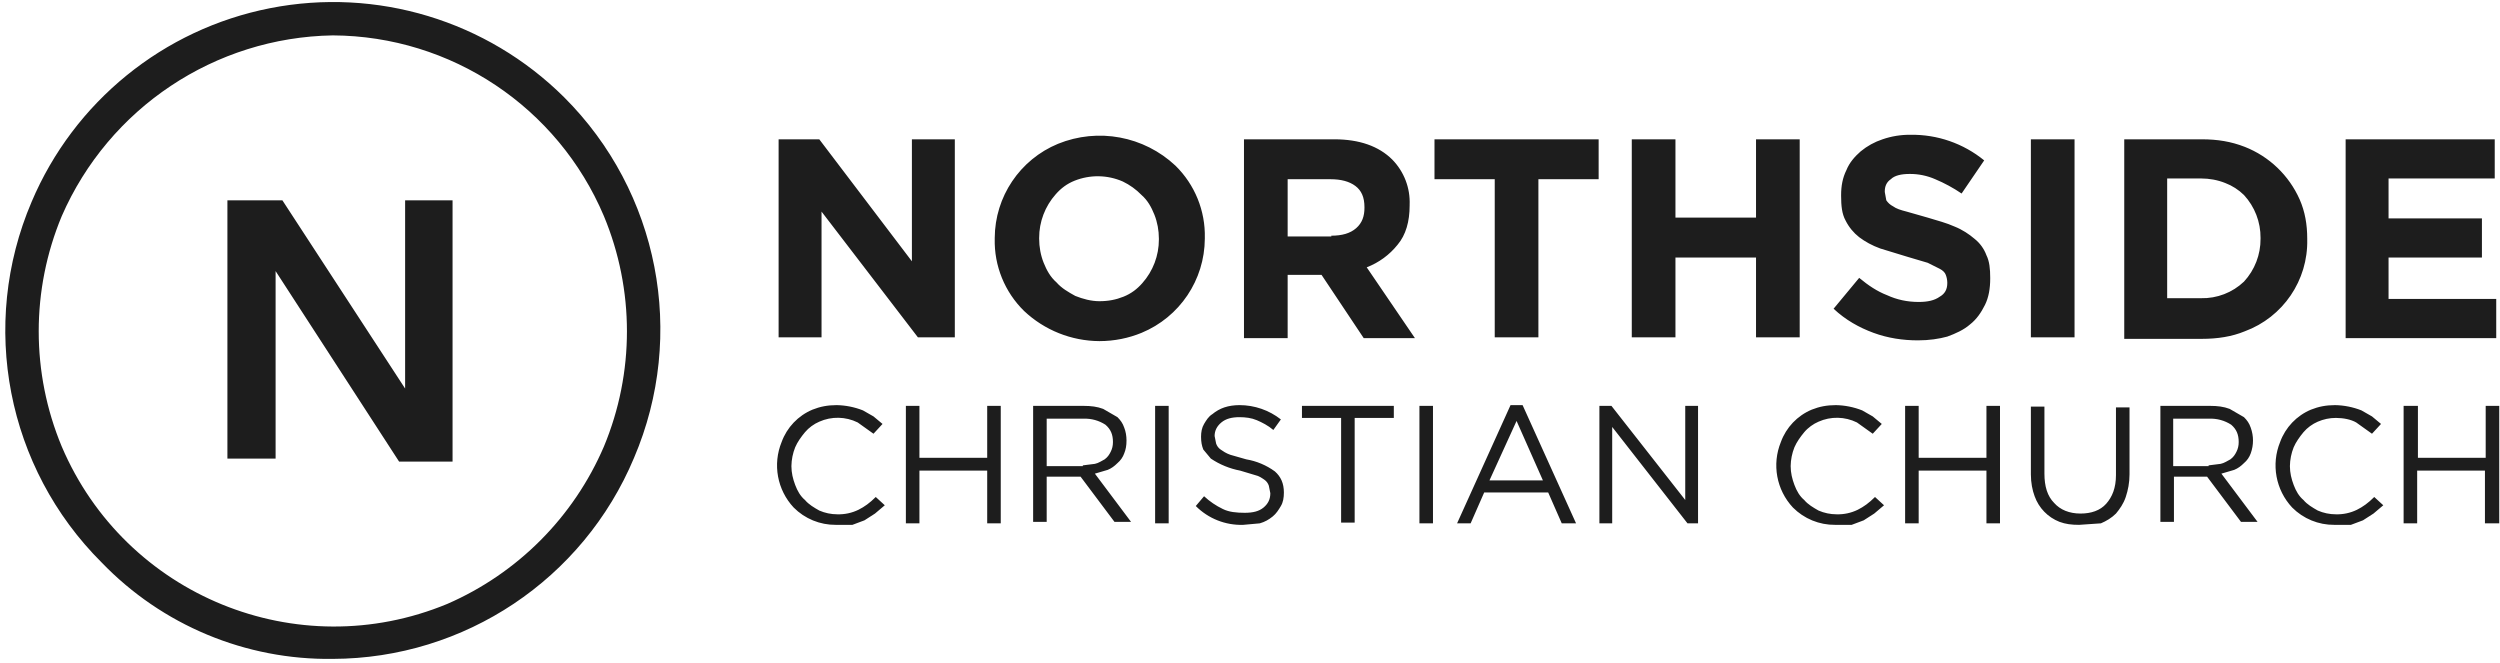
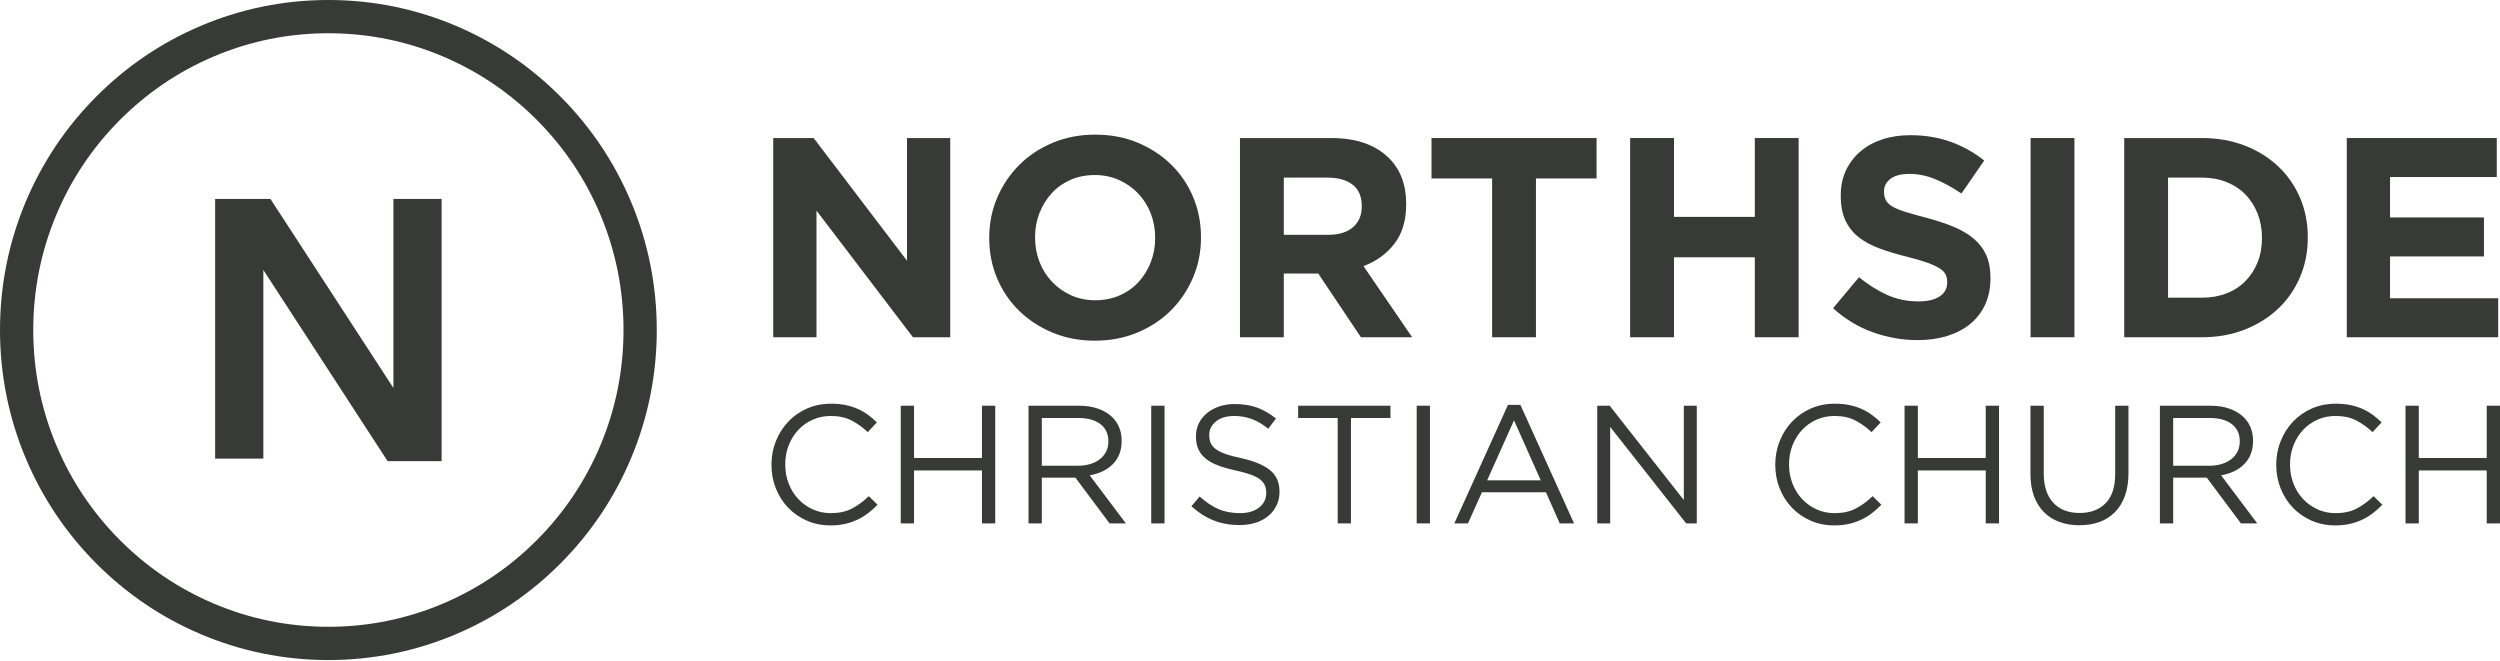
- <svg xmlns="http://www.w3.org/2000/svg" viewBox="0 0 332 88" fill="#1D1D1D" role="img" aria-label="Northside Christian Church">
-   <path d="M44.2 87.5a41.8 41.8 0 0 1-30.7-12.8 43.5 43.5 0 0 1-9.3-47.9 43.5 43.5 0 0 1 70.7-13.9 43.5 43.5 0 0 1 9.3 47.9 43.5 43.5 0 0 1-40 26.7Zm0-82.8a40 40 0 0 0-36 24 39.8 39.8 0 0 0 0 30.6 39.3 39.3 0 0 0 51.2 20.9 40 40 0 0 0 20.8-20.9 39.8 39.8 0 0 0 0-30.6 39.3 39.3 0 0 0-36-24Z" />
-   <path d="M53.7 26.6h6.4v34.7H53L36.6 36v24.9h-6.4V26.6h7.3l16.3 25v-25h-.1ZM111 69.7a7.8 7.8 0 0 1-5.6-2.3 8.2 8.2 0 0 1-1.6-8.7 7.4 7.4 0 0 1 4.1-4.3c1-.4 2-.6 3.2-.6a10 10 0 0 1 3.5.7l1.4.8 1.2 1-1.2 1.3-2.1-1.5a6 6 0 0 0-5.1-.1c-.7.3-1.4.8-1.9 1.4-.5.6-1 1.3-1.3 2a7 7 0 0 0-.5 2.5c0 .9.2 1.7.5 2.5s.7 1.5 1.3 2c.5.6 1.2 1 1.9 1.4a6 6 0 0 0 2.4.5 6 6 0 0 0 2.8-.6c.8-.4 1.5-.9 2.3-1.7l1.2 1.1-1.3 1.1-1.4.9-1.6.6H111Zm9.3-15.8h1.8v6.9h9v-6.9h1.8v15.6h-1.8v-7h-9v7h-1.8V53.9Zm16.9 0h6.7c1 0 1.8.1 2.6.4l1.9 1.1c.4.4.7.8.9 1.4.2.5.3 1.1.3 1.7 0 .7-.1 1.2-.3 1.7a3 3 0 0 1-.9 1.3c-.4.4-.8.7-1.3.9l-1.7.5 4.8 6.4H148l-4.5-6H139v6h-1.8V53.9Zm6.6 7.9 1.6-.2c.5-.1.9-.4 1.3-.6.4-.3.6-.6.8-1 .2-.4.3-.8.3-1.3 0-1-.3-1.7-1-2.3a5 5 0 0 0-2.9-.8H139v6.3h4.8v-.1Zm9.6-7.9h1.8v15.6h-1.8V53.9Zm11.7 15.8a8.5 8.5 0 0 1-6.3-2.5l1.1-1.3a10 10 0 0 0 2.5 1.7c.8.4 1.8.5 2.9.5 1.1 0 1.9-.2 2.5-.7.6-.5.9-1.1.9-1.9l-.2-1c-.1-.3-.3-.6-.6-.8-.3-.2-.7-.5-1.2-.6l-2-.6a10.5 10.5 0 0 1-3.9-1.6l-1-1.2c-.2-.5-.3-1-.3-1.7 0-.6.1-1.2.4-1.7.3-.5.6-1 1.1-1.3a5 5 0 0 1 1.6-.9c.6-.2 1.3-.3 2-.3a8.9 8.9 0 0 1 5.5 1.9l-1 1.4c-.7-.6-1.5-1-2.2-1.3-.7-.3-1.5-.4-2.3-.4-1 0-1.8.2-2.4.7-.6.5-.9 1.1-.9 1.8l.2 1c.1.3.3.6.6.8.3.2.7.5 1.3.7l2.1.6a9 9 0 0 1 3.8 1.6c.8.7 1.2 1.6 1.2 2.8 0 .7-.1 1.3-.4 1.8-.3.5-.6 1-1.1 1.4-.5.4-1 .7-1.7.9l-2.2.2Zm13-14.2h-5.2v-1.6h12.2v1.6h-5.2v13.9h-1.8V55.5Zm10.4-1.6h1.8v15.6h-1.8V53.9Zm12.1-.1h1.6l7.1 15.7h-1.9l-1.8-4.1h-8.5l-1.8 4.1h-1.8l7.1-15.7Zm4.3 10-3.5-7.9-3.6 7.9h7.1Zm7.5-9.9h1.6l9.8 12.5V53.9h1.7v15.6h-1.4l-10-12.8v12.8h-1.7V53.9Zm31.3 15.8a7.8 7.8 0 0 1-5.6-2.3 8.2 8.2 0 0 1-1.6-8.7 7.4 7.4 0 0 1 4.1-4.3c1-.4 2-.6 3.2-.6a10 10 0 0 1 3.5.7l1.4.8 1.2 1-1.2 1.3-2.1-1.5a6 6 0 0 0-5.1-.1c-.7.3-1.4.8-1.9 1.4-.5.6-1 1.3-1.3 2a7 7 0 0 0-.5 2.5c0 .9.2 1.7.5 2.5s.7 1.5 1.3 2c.5.6 1.2 1 1.9 1.4a6 6 0 0 0 2.4.5 6 6 0 0 0 2.8-.6c.8-.4 1.5-.9 2.3-1.7l1.2 1.1-1.3 1.1-1.4.9-1.6.6h-2.2Zm9.3-15.8h1.8v6.9h9v-6.9h1.8v15.6h-1.8v-7h-9v7H253V53.9Zm23.1 15.8c-1 0-1.8-.1-2.6-.4a5.7 5.7 0 0 1-3.3-3.4c-.3-.8-.5-1.8-.5-2.9v-9h1.8v8.9c0 1.7.4 3 1.3 3.9.8.9 2 1.4 3.5 1.4 1.4 0 2.6-.4 3.4-1.3.8-.9 1.3-2.1 1.3-3.8v-9h1.8V63c0 1.1-.2 2.1-.5 3-.3.9-.8 1.6-1.3 2.2-.6.6-1.3 1-2 1.3l-2.9.2Zm10.7-15.8h6.7c1 0 1.8.1 2.6.4l1.9 1.1c.4.4.7.8.9 1.4a5 5 0 0 1 0 3.4 3 3 0 0 1-.9 1.3c-.4.4-.8.7-1.3.9l-1.7.5 4.8 6.4h-2.2l-4.5-6h-4.4v6h-1.8V53.9h-.1Zm6.5 7.9 1.6-.2c.5-.1.9-.4 1.3-.6.4-.3.6-.6.8-1 .2-.4.3-.8.3-1.3 0-1-.3-1.7-1-2.3a5 5 0 0 0-2.9-.8h-4.8v6.3h4.7v-.1Zm16.7 7.9a7.8 7.8 0 0 1-5.6-2.3 8.2 8.2 0 0 1-1.6-8.7 7.4 7.4 0 0 1 4.1-4.3c1-.4 2-.6 3.2-.6a10 10 0 0 1 3.5.7l1.4.8 1.2 1-1.2 1.3-2.1-1.5c-.7-.4-1.7-.6-2.7-.6a6 6 0 0 0-2.4.5c-.7.3-1.4.8-1.9 1.4-.5.6-1 1.3-1.3 2a7 7 0 0 0-.5 2.5c0 .9.2 1.7.5 2.5s.7 1.5 1.3 2c.5.6 1.2 1 1.9 1.4a6 6 0 0 0 2.4.5 6 6 0 0 0 2.8-.6c.8-.4 1.5-.9 2.3-1.7l1.2 1.1-1.3 1.1-1.4.9-1.6.6H310Zm9.3-15.8h1.8v6.9h9v-6.9h1.8v15.6H330v-7h-9v7h-1.8V53.9h.1ZM103.5 18.5h5.3l12.3 16.2V18.5h5.7v26.3h-4.9l-12.8-16.7v16.7h-5.7V18.5h.1ZM146 45.3a14.7 14.7 0 0 1-10-4 13 13 0 0 1-3.9-9.6v-.1a13.6 13.6 0 0 1 8.4-12.5 14.7 14.7 0 0 1 15.6 2.9 13 13 0 0 1 3.9 9.6v.1a13.6 13.6 0 0 1-8.4 12.5c-1.7.7-3.6 1.1-5.6 1.1Zm0-5.3c1.2 0 2.2-.2 3.2-.6 1-.4 1.8-1 2.5-1.8a8.7 8.7 0 0 0 2.2-5.8v-.1c0-1.1-.2-2.2-.6-3.2-.4-1-.9-1.9-1.7-2.6a8.8 8.8 0 0 0-2.5-1.8 8.3 8.3 0 0 0-6.4-.1c-1 .4-1.8 1-2.5 1.8a8.7 8.7 0 0 0-2.2 5.8v.1c0 1.1.2 2.2.6 3.2.4 1 .9 1.9 1.7 2.6.7.8 1.6 1.3 2.5 1.8 1 .4 2.1.7 3.2.7Zm19.2-21.5h12c3.3 0 5.9.9 7.7 2.7a8.1 8.1 0 0 1 2.3 6v.1c0 2.1-.5 3.9-1.6 5.2a9.7 9.7 0 0 1-4.1 3l6.4 9.4h-6.8l-5.6-8.4H171v8.4h-5.8V18.5Zm11.6 12.8c1.4 0 2.5-.3 3.3-1 .8-.7 1.1-1.6 1.1-2.7v-.1c0-1.3-.4-2.2-1.2-2.8-.8-.6-1.9-.9-3.3-.9H171v7.6h5.8v-.1Zm21.7-7.5h-8v-5.3h21.8v5.3h-8v21h-5.8v-21Zm18.2-5.3h5.8v10.4h10.7V18.5h5.8v26.3h-5.8V34.2h-10.7v10.6h-5.8V18.5Zm38 26.7c-2 0-4-.3-5.9-1-1.9-.7-3.7-1.7-5.3-3.2l3.4-4.1c1.2 1 2.4 1.8 3.7 2.3 1.3.6 2.7.9 4.2.9 1.2 0 2.1-.2 2.8-.7.7-.4 1-1 1-1.8v-.1a3 3 0 0 0-.2-1c-.1-.3-.4-.6-.8-.8l-1.6-.8-2.7-.8-3.6-1.1c-1.1-.4-2-.9-2.8-1.5a6.5 6.5 0 0 1-1.8-2.2c-.5-.9-.6-2-.6-3.3v-.1c0-1.2.2-2.3.7-3.3.4-1 1.1-1.8 1.9-2.5a9 9 0 0 1 2.9-1.6 11 11 0 0 1 3.7-.6 15.1 15.1 0 0 1 9.8 3.4l-3 4.4a20 20 0 0 0-3.5-1.9 8.3 8.3 0 0 0-3.4-.7c-1.1 0-2 .2-2.5.7-.6.4-.8 1-.8 1.6v.1l.2 1.1c.2.3.5.6.9.8.4.3 1 .5 1.8.7l2.8.8c1.3.4 2.5.7 3.6 1.2 1 .4 1.9 1 2.6 1.6a5 5 0 0 1 1.6 2.2c.4.8.5 1.8.5 3v.1c0 1.3-.2 2.5-.7 3.5-.5 1-1.1 1.9-2 2.6-.8.7-1.9 1.2-3 1.6-1.1.3-2.4.5-3.9.5Zm15-26.7h5.8v26.3h-5.8V18.5Zm12.4 0h10.3c2.1 0 3.9.3 5.7 1a13.3 13.3 0 0 1 7.3 7c.7 1.6 1 3.3 1 5.2v.1a12.7 12.7 0 0 1-8.3 12.2c-1.7.7-3.6 1-5.7 1h-10.3V18.5Zm10.2 21.1a8 8 0 0 0 5.7-2.2 8.3 8.3 0 0 0 2.2-5.7v-.1a8.3 8.3 0 0 0-2.2-5.7 7.2 7.2 0 0 0-2.5-1.6c-1-.4-2.1-.6-3.2-.6h-4.5v15.9h4.5Zm19.2-21.1h19.8v5.2h-14.1V29h12.4v5.2h-12.4v5.5h14.3v5.2h-20V18.5Z" />
+ <svg xmlns="http://www.w3.org/2000/svg" version="1.1" width="330.513" height="87.26" viewBox="0 0 330.513 87.26">
+   <defs>
+     <clipPath id="clip_1">
+       <path transform="matrix(1,0,0,-1,-10.233,218.742)" d="M10.233 131.482H340.746V218.742H10.233Z" clip-rule="evenodd" />
+     </clipPath>
+     <clipPath id="clip_2">
+       <path transform="matrix(1,0,0,-1,-10.233,218.742)" d="M0 350H350V0H0Z" />
+     </clipPath>
+   </defs>
+   <g clip-path="url(#clip_1)">
+     <g clip-path="url(#clip_2)">
+       <path transform="matrix(1,0,0,-1,43.414,4.395996)" d="M0 0C-5.267 0-10.375-1.036-15.183-3.081-19.829-5.056-24.002-7.884-27.586-11.487-31.171-15.091-33.985-19.287-35.951-23.959-37.986-28.796-39.018-33.935-39.018-39.234-39.018-44.533-37.986-49.672-35.951-54.509-33.985-59.181-31.171-63.377-27.586-66.981-24.002-70.584-19.829-73.412-15.183-75.387-10.375-77.432-5.267-78.468 0-78.468 5.267-78.468 10.375-77.432 15.183-75.387 19.829-73.412 24.002-70.584 27.586-66.981 31.171-63.377 33.985-59.181 35.951-54.509 37.986-49.672 39.018-44.533 39.018-39.234 39.018-33.935 37.986-28.796 35.951-23.959 33.985-19.287 31.171-15.091 27.586-11.487 24.002-7.884 19.829-5.056 15.183-3.081 10.375-1.036 5.267 0 0 0M0-82.864C-5.861-82.864-11.548-81.709-16.903-79.433-22.073-77.234-26.716-74.088-30.702-70.081-34.688-66.075-37.817-61.409-40.003-56.214-42.266-50.834-43.414-45.122-43.414-39.234-43.414-33.346-42.266-27.634-40.003-22.255-37.817-17.059-34.688-12.394-30.702-8.387-26.716-4.38-22.073-1.234-16.903 .964-11.548 3.241-5.861 4.396 0 4.396 5.861 4.396 11.548 3.241 16.903 .964 22.073-1.234 26.716-4.38 30.702-8.387 34.688-12.394 37.817-17.059 40.003-22.255 42.266-27.634 43.414-33.346 43.414-39.234 43.414-45.122 42.266-50.834 40.003-56.214 37.817-61.409 34.688-66.075 30.702-70.081 26.716-74.088 22.073-77.234 16.903-79.433 11.548-81.709 5.861-82.864 0-82.864" fill="#373a36" />
+       <path transform="matrix(1,0,0,-1,52.0118,26.2972)" d="M0 0H6.373V-34.666H-.769L-17.196-9.394V-34.336H-23.568V0H-16.262L0-24.997Z" fill="#373a36" />
+       <path transform="matrix(1,0,0,-1,109.7939,69.46199)" d="M0 0C-1.126 0-2.163 .208-3.111 .622-4.06 1.037-4.882 1.604-5.578 2.322-6.275 3.041-6.82 3.889-7.212 4.867-7.605 5.845-7.801 6.89-7.801 8.001V8.046C-7.801 9.142-7.605 10.179-7.212 11.157-6.82 12.135-6.275 12.991-5.578 13.724-4.882 14.457-4.053 15.036-3.089 15.458-2.126 15.88-1.074 16.091 .067 16.091 .778 16.091 1.419 16.032 1.989 15.913 2.56 15.794 3.09 15.628 3.578 15.413 4.067 15.198 4.519 14.939 4.934 14.635 5.349 14.332 5.749 13.994 6.134 13.624L4.934 12.335C4.267 12.957 3.552 13.468 2.789 13.869 2.026 14.269 1.111 14.469 .044 14.469-.815 14.469-1.611 14.306-2.345 13.98-3.078 13.654-3.715 13.202-4.256 12.624-4.797 12.046-5.219 11.368-5.523 10.59-5.827 9.812-5.979 8.979-5.979 8.09V8.046C-5.979 7.142-5.827 6.301-5.523 5.523-5.219 4.745-4.797 4.067-4.256 3.489-3.715 2.911-3.078 2.456-2.345 2.122-1.611 1.789-.815 1.622 .044 1.622 1.111 1.622 2.03 1.818 2.801 2.211 3.571 2.604 4.326 3.156 5.068 3.867L6.223 2.734C5.823 2.319 5.404 1.945 4.967 1.611 4.53 1.278 4.06 .992 3.556 .756 3.052 .518 2.512 .333 1.934 .2 1.356 .067 .711 0 0 0" fill="#373a36" />
+       <path transform="matrix(1,0,0,-1,119.0842,53.63759)" d="M0 0H1.756V-6.912H10.735V0H12.491V-15.558H10.735V-8.557H1.756V-15.558H0Z" fill="#373a36" />
+       <path transform="matrix(1,0,0,-1,142.522,61.57199)" d="M0 0C.579 0 1.113 .074 1.604 .222 2.094 .37 2.518 .581 2.874 .856 3.23 1.13 3.509 1.463 3.71 1.856 3.91 2.248 4.011 2.696 4.011 3.2V3.245C4.011 4.208 3.661 4.96 2.963 5.501 2.265 6.041 1.285 6.312 .022 6.312H-4.791V0ZM-6.546 7.934H.143C1.106 7.934 1.962 7.797 2.71 7.523 3.458 7.249 4.077 6.868 4.566 6.379 4.951 5.993 5.247 5.542 5.455 5.023 5.662 4.504 5.766 3.934 5.766 3.311V3.267C5.766 2.615 5.662 2.034 5.455 1.523 5.247 1.011 4.955 .567 4.577 .189 4.199-.189 3.751-.5 3.233-.744 2.714-.989 2.151-1.163 1.544-1.267L6.322-7.623H4.166L-.346-1.578H-.39-4.791V-7.623H-6.546Z" fill="#373a36" />
+       <path transform="matrix(1,0,0,-1,-10.233,218.742)" d="M162.433 165.104H164.189V149.546H162.433Z" fill="#373a36" />
+       <path transform="matrix(1,0,0,-1,163.8681,69.4175)" d="M0 0C-1.245 0-2.382 .204-3.412 .611-4.442 1.018-5.423 1.644-6.357 2.489L-5.268 3.778C-4.453 3.037-3.63 2.485-2.801 2.122-1.971 1.759-1.015 1.578 .067 1.578 1.118 1.578 1.959 1.826 2.589 2.322 3.219 2.819 3.534 3.452 3.534 4.223V4.267C3.534 4.623 3.474 4.945 3.356 5.234 3.237 5.523 3.029 5.786 2.732 6.023 2.434 6.26 2.023 6.475 1.495 6.668 .968 6.86 .296 7.045-.521 7.223-1.412 7.415-2.188 7.638-2.849 7.89-3.51 8.142-4.056 8.446-4.487 8.801-4.918 9.157-5.237 9.571-5.445 10.046-5.653 10.52-5.756 11.076-5.756 11.713V11.757C-5.756 12.364-5.631 12.928-5.379 13.446-5.127 13.965-4.771 14.413-4.312 14.791-3.853 15.169-3.312 15.465-2.69 15.68-2.067 15.895-1.386 16.002-.645 16.002 .496 16.002 1.493 15.843 2.345 15.524 3.196 15.206 4.023 14.728 4.823 14.091L3.8 12.735C3.074 13.327 2.345 13.757 1.611 14.024 .878 14.291 .111 14.424-.689 14.424-1.711 14.424-2.519 14.183-3.112 13.702-3.705 13.22-4.001 12.624-4.001 11.913V11.868C-4.001 11.498-3.942 11.168-3.823 10.879-3.705 10.59-3.489 10.323-3.178 10.079-2.867 9.835-2.438 9.612-1.889 9.412-1.341 9.212-.637 9.023 .222 8.846 1.956 8.46 3.234 7.927 4.056 7.245 4.878 6.564 5.289 5.63 5.289 4.445V4.401C5.289 3.734 5.158 3.13 4.894 2.589 4.631 2.048 4.268 1.585 3.805 1.2 3.343 .815 2.785 .518 2.134 .311 1.481 .104 .77 0 0 0" fill="#373a36" />
+       <path transform="matrix(1,0,0,-1,176.8478,55.26)" d="M0 0H-5.223V1.622H6.979V0H1.756V-13.935H0Z" fill="#373a36" />
+       <path transform="matrix(1,0,0,-1,-10.233,218.742)" d="M197.527 165.104H199.283V149.546H197.527Z" fill="#373a36" />
+       <path transform="matrix(1,0,0,-1,203.6953,63.5055)" d="M0 0-3.534 7.934-7.09 0ZM-4.334 9.979H-2.689L4.401-5.69H2.512L.689-1.578H-7.779L-9.623-5.69H-11.424Z" fill="#373a36" />
+       <path transform="matrix(1,0,0,-1,211.1635,53.63759)" d="M0 0H1.644L11.446-12.469V0H13.158V-15.558H11.757L1.711-2.8V-15.558H0Z" fill="#373a36" />
+       <path transform="matrix(1,0,0,-1,242.501,69.46199)" d="M0 0C-1.126 0-2.164 .208-3.112 .622-4.06 1.037-4.883 1.604-5.579 2.322-6.276 3.041-6.82 3.889-7.212 4.867-7.605 5.845-7.801 6.89-7.801 8.001V8.046C-7.801 9.142-7.605 10.179-7.212 11.157-6.82 12.135-6.276 12.991-5.579 13.724-4.883 14.457-4.053 15.036-3.089 15.458-2.126 15.88-1.074 16.091 .067 16.091 .778 16.091 1.418 16.032 1.989 15.913 2.559 15.794 3.089 15.628 3.578 15.413 4.067 15.198 4.519 14.939 4.934 14.635 5.349 14.332 5.749 13.994 6.134 13.624L4.934 12.335C4.267 12.957 3.552 13.468 2.789 13.869 2.026 14.269 1.111 14.469 .044 14.469-.815 14.469-1.612 14.306-2.345 13.98-3.078 13.654-3.716 13.202-4.256 12.624-4.797 12.046-5.22 11.368-5.523 10.59-5.827 9.812-5.979 8.979-5.979 8.09V8.046C-5.979 7.142-5.827 6.301-5.523 5.523-5.22 4.745-4.797 4.067-4.256 3.489-3.716 2.911-3.078 2.456-2.345 2.122-1.612 1.789-.815 1.622 .044 1.622 1.111 1.622 2.029 1.818 2.8 2.211 3.57 2.604 4.326 3.156 5.067 3.867L6.223 2.734C5.823 2.319 5.404 1.945 4.967 1.611 4.53 1.278 4.059 .992 3.556 .756 3.052 .518 2.511 .333 1.933 .2 1.356 .067 .711 0 0 0" fill="#373a36" />
+       <path transform="matrix(1,0,0,-1,251.7906,53.63759)" d="M0 0H1.756V-6.912H10.735V0H12.491V-15.558H10.735V-8.557H1.756V-15.558H0Z" fill="#373a36" />
+       <path transform="matrix(1,0,0,-1,274.9053,69.43999)" d="M0 0C-.964 0-1.841 .145-2.633 .433-3.426 .722-4.109 1.152-4.679 1.723-5.249 2.293-5.689 3.001-6.001 3.845-6.312 4.69-6.468 5.66-6.468 6.757V15.802H-4.712V6.868C-4.712 5.179-4.293 3.882-3.456 2.978-2.619 2.074-1.452 1.622 .044 1.622 1.482 1.622 2.623 2.052 3.467 2.912 4.312 3.771 4.734 5.052 4.734 6.757V15.802H6.49V6.89C6.49 5.749 6.334 4.749 6.023 3.889 5.712 3.03 5.271 2.312 4.701 1.733 4.13 1.156 3.448 .722 2.656 .433 1.863 .145 .978 0 0 0" fill="#373a36" />
+       <path transform="matrix(1,0,0,-1,292.0975,61.57199)" d="M0 0C.579 0 1.113 .074 1.604 .222 2.095 .37 2.518 .581 2.874 .856 3.23 1.13 3.509 1.463 3.71 1.856 3.91 2.248 4.01 2.696 4.01 3.2V3.245C4.01 4.208 3.661 4.96 2.963 5.501 2.265 6.041 1.285 6.312 .022 6.312H-4.791V0ZM-6.547 7.934H.143C1.106 7.934 1.962 7.797 2.71 7.523 3.458 7.249 4.077 6.868 4.566 6.379 4.952 5.993 5.247 5.542 5.455 5.023 5.663 4.504 5.766 3.934 5.766 3.311V3.267C5.766 2.615 5.663 2.034 5.455 1.523 5.247 1.011 4.955 .567 4.578 .189 4.199-.189 3.751-.5 3.233-.744 2.714-.989 2.151-1.163 1.543-1.267L6.322-7.623H4.166L-.346-1.578H-.39-4.791V-7.623H-6.547Z" fill="#373a36" />
+       <path transform="matrix(1,0,0,-1,308.7327,69.46199)" d="M0 0C-1.126 0-2.164 .208-3.112 .622-4.06 1.037-4.883 1.604-5.579 2.322-6.276 3.041-6.82 3.889-7.212 4.867-7.605 5.845-7.801 6.89-7.801 8.001V8.046C-7.801 9.142-7.605 10.179-7.212 11.157-6.82 12.135-6.276 12.991-5.579 13.724-4.883 14.457-4.053 15.036-3.089 15.458-2.126 15.88-1.074 16.091 .067 16.091 .778 16.091 1.418 16.032 1.989 15.913 2.559 15.794 3.089 15.628 3.578 15.413 4.067 15.198 4.519 14.939 4.934 14.635 5.349 14.332 5.749 13.994 6.134 13.624L4.934 12.335C4.267 12.957 3.552 13.468 2.789 13.869 2.026 14.269 1.111 14.469 .044 14.469-.815 14.469-1.612 14.306-2.345 13.98-3.078 13.654-3.716 13.202-4.256 12.624-4.797 12.046-5.22 11.368-5.523 10.59-5.827 9.812-5.979 8.979-5.979 8.09V8.046C-5.979 7.142-5.827 6.301-5.523 5.523-5.22 4.745-4.797 4.067-4.256 3.489-3.716 2.911-3.078 2.456-2.345 2.122-1.612 1.789-.815 1.622 .044 1.622 1.111 1.622 2.029 1.818 2.8 2.211 3.57 2.604 4.326 3.156 5.067 3.867L6.223 2.734C5.823 2.319 5.404 1.945 4.967 1.611 4.53 1.278 4.059 .992 3.556 .756 3.052 .518 2.511 .333 1.933 .2 1.356 .067 .711 0 0 0" fill="#373a36" />
+       <path transform="matrix(1,0,0,-1,318.0222,53.63759)" d="M0 0H1.756V-6.912H10.735V0H12.491V-15.558H10.735V-8.557H1.756V-15.558H0Z" fill="#373a36" />
+       <path transform="matrix(1,0,0,-1,102.2249,18.24939)" d="M0 0H5.343L17.684-16.217V0H23.403V-26.338H18.474L5.719-9.594V-26.338H0Z" fill="#373a36" />
+       <path transform="matrix(1,0,0,-1,144.8166,39.69618)" d="M0 0C1.154 0 2.22 .213 3.199 .64 4.177 1.066 5.011 1.656 5.701 2.408 6.39 3.161 6.929 4.032 7.319 5.023 7.707 6.014 7.902 7.074 7.902 8.202V8.278C7.902 9.406 7.707 10.473 7.319 11.476 6.929 12.479 6.378 13.357 5.663 14.11 4.948 14.862 4.101 15.458 3.123 15.897 2.145 16.336 1.078 16.556-.075 16.556-1.254 16.556-2.327 16.342-3.292 15.916-4.258 15.489-5.086 14.9-5.776 14.148-6.466 13.395-7.005 12.523-7.393 11.533-7.782 10.541-7.976 9.482-7.976 8.353V8.278C-7.976 7.149-7.782 6.082-7.393 5.08-7.005 4.076-6.453 3.199-5.738 2.446-5.023 1.693-4.183 1.097-3.217 .658-2.251 .219-1.179 0 0 0M-.075-5.343C-2.107-5.343-3.976-4.986-5.681-4.27-7.387-3.556-8.861-2.59-10.102-1.373-11.344-.157-12.31 1.273-12.999 2.916-13.69 4.559-14.034 6.321-14.034 8.202V8.278C-14.034 10.159-13.683 11.921-12.98 13.564-12.279 15.207-11.306 16.649-10.065 17.891-8.823 19.133-7.343 20.111-5.625 20.826-3.907 21.541-2.031 21.898 0 21.898 2.032 21.898 3.9 21.541 5.607 20.826 7.312 20.111 8.786 19.145 10.027 17.929 11.269 16.712 12.234 15.282 12.925 13.639 13.614 11.996 13.96 10.234 13.96 8.353V8.278C13.96 6.396 13.608 4.634 12.906 2.992 12.203 1.348 11.231-.094 9.99-1.336 8.748-2.577 7.268-3.556 5.55-4.27 3.832-4.986 1.957-5.343-.075-5.343" fill="#373a36" />
+       <path transform="matrix(1,0,0,-1,175.5945,31.04239)" d="M0 0C1.43 0 2.527 .339 3.292 1.016 4.057 1.693 4.44 2.597 4.44 3.725V3.801C4.44 5.055 4.039 5.995 3.236 6.622 2.433 7.249 1.317 7.563-.113 7.563H-5.869V0ZM-11.664 12.793H.377C3.712 12.793 6.271 11.903 8.052 10.122 9.557 8.616 10.31 6.61 10.31 4.101V4.026C10.31 1.894 9.789 .157 8.748-1.185 7.707-2.527 6.346-3.512 4.666-4.139L11.1-13.545H4.327L-1.317-5.117H-1.392-5.869V-13.545H-11.664Z" fill="#373a36" />
+       <path transform="matrix(1,0,0,-1,197.2666,23.592)" d="M0 0H-8.014V5.343H13.808V0H5.794V-20.995H0Z" fill="#373a36" />
+       <path transform="matrix(1,0,0,-1,215.5149,18.24939)" d="M0 0H5.795V-10.422H16.48V0H22.274V-26.338H16.48V-15.765H5.795V-26.338H0Z" fill="#373a36" />
+       <path transform="matrix(1,0,0,-1,253.5166,44.96349)" d="M0 0C-2.007 0-3.976 .345-5.907 1.034-7.839 1.724-9.594 2.784-11.175 4.214L-7.751 8.315C-6.547 7.337-5.312 6.559-4.045 5.983-2.778 5.405-1.392 5.117 .113 5.117 1.317 5.117 2.251 5.336 2.916 5.776 3.58 6.214 3.913 6.822 3.913 7.6V7.675C3.913 8.052 3.843 8.384 3.706 8.673 3.567 8.961 3.303 9.231 2.913 9.481 2.523 9.732 1.982 9.983 1.291 10.234 .599 10.484-.3 10.748-1.406 11.024-2.74 11.35-3.947 11.714-5.028 12.115-6.11 12.516-7.028 13.012-7.782 13.601-8.537 14.19-9.121 14.924-9.536 15.802-9.951 16.68-10.159 17.771-10.159 19.076V19.152C-10.159 20.355-9.935 21.44-9.487 22.406-9.038 23.371-8.409 24.206-7.599 24.908-6.788 25.61-5.821 26.149-4.696 26.526-3.573 26.902-2.333 27.09-.978 27.09 .953 27.09 2.728 26.802 4.346 26.225 5.964 25.648 7.45 24.82 8.804 23.741L5.795 19.377C4.615 20.18 3.461 20.813 2.333 21.277 1.204 21.741 .075 21.973-1.053 21.973-2.183 21.973-3.029 21.754-3.594 21.315-4.158 20.875-4.44 20.33-4.44 19.678V19.603C-4.44 19.176-4.358 18.806-4.195 18.493-4.031 18.179-3.736 17.897-3.308 17.646-2.881 17.395-2.296 17.157-1.554 16.932-.812 16.706 .124 16.442 1.257 16.141 2.59 15.789 3.778 15.394 4.822 14.956 5.866 14.517 6.746 13.99 7.463 13.376 8.179 12.761 8.721 12.04 9.085 11.212 9.449 10.384 9.632 9.393 9.632 8.24V8.164C9.632 6.86 9.395 5.7 8.922 4.684 8.448 3.668 7.788 2.815 6.941 2.126 6.093 1.435 5.082 .909 3.907 .545 2.732 .182 1.43 0 0 0" fill="#373a36" />
+       <path transform="matrix(1,0,0,-1,-10.233,218.742)" d="M278.687 200.493H284.482V174.155H278.687Z" fill="#373a36" />
+       <path transform="matrix(1,0,0,-1,291.1044,39.35759)" d="M0 0C1.179 0 2.257 .188 3.236 .565 4.214 .941 5.048 1.48 5.738 2.183 6.428 2.884 6.967 3.712 7.356 4.666 7.744 5.619 7.939 6.684 7.939 7.864V7.939C7.939 9.093 7.744 10.159 7.356 11.137 6.967 12.116 6.428 12.956 5.738 13.658 5.048 14.36 4.214 14.906 3.236 15.295 2.257 15.684 1.179 15.878 0 15.878H-4.477V0ZM-10.272 21.108H0C2.056 21.108 3.944 20.776 5.663 20.111 7.381 19.446 8.861 18.524 10.103 17.346 11.344 16.166 12.304 14.781 12.981 13.188 13.658 11.595 13.997 9.871 13.997 8.014V7.939C13.997 6.082 13.658 4.352 12.981 2.747 12.304 1.142 11.344-.251 10.103-1.43 8.861-2.609 7.381-3.537 5.663-4.214 3.944-4.891 2.056-5.23 0-5.23H-10.272Z" fill="#373a36" />
+       <path transform="matrix(1,0,0,-1,310.256,18.24939)" d="M0 0H19.829V-5.155H5.719V-10.498H18.136V-15.652H5.719V-21.183H20.017V-26.338H0Z" fill="#373a36" />
+     </g>
+   </g>
</svg>
